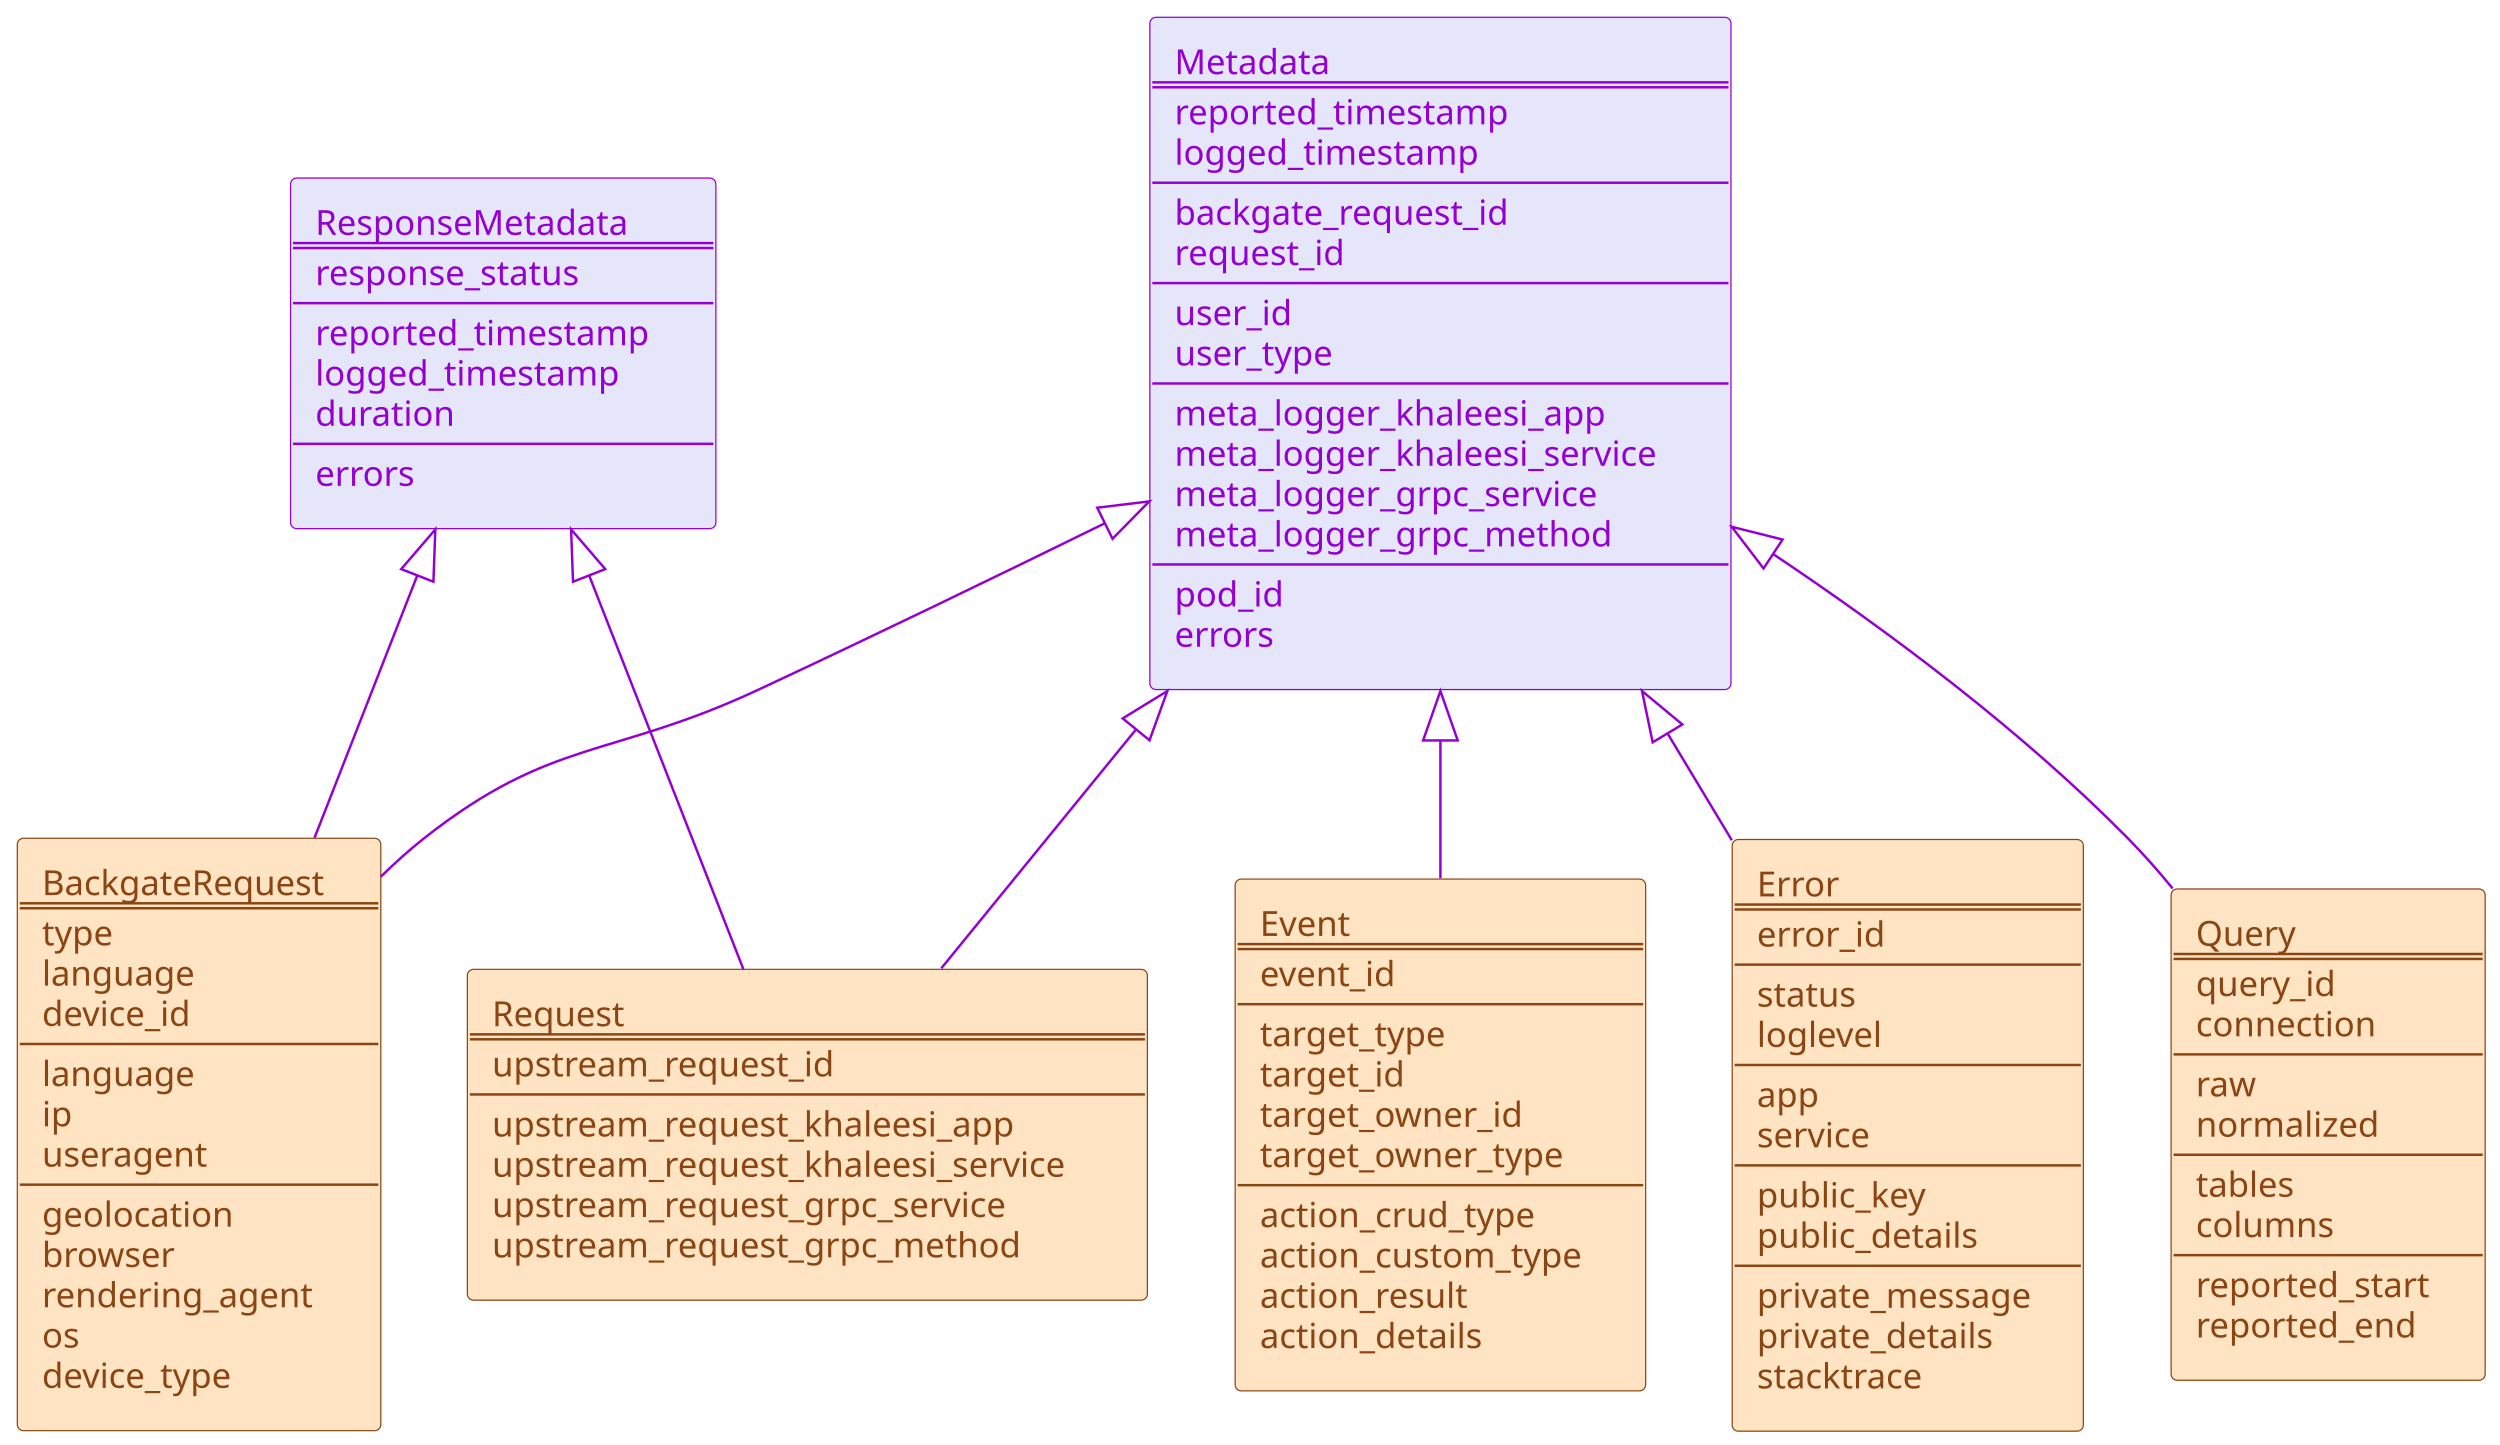
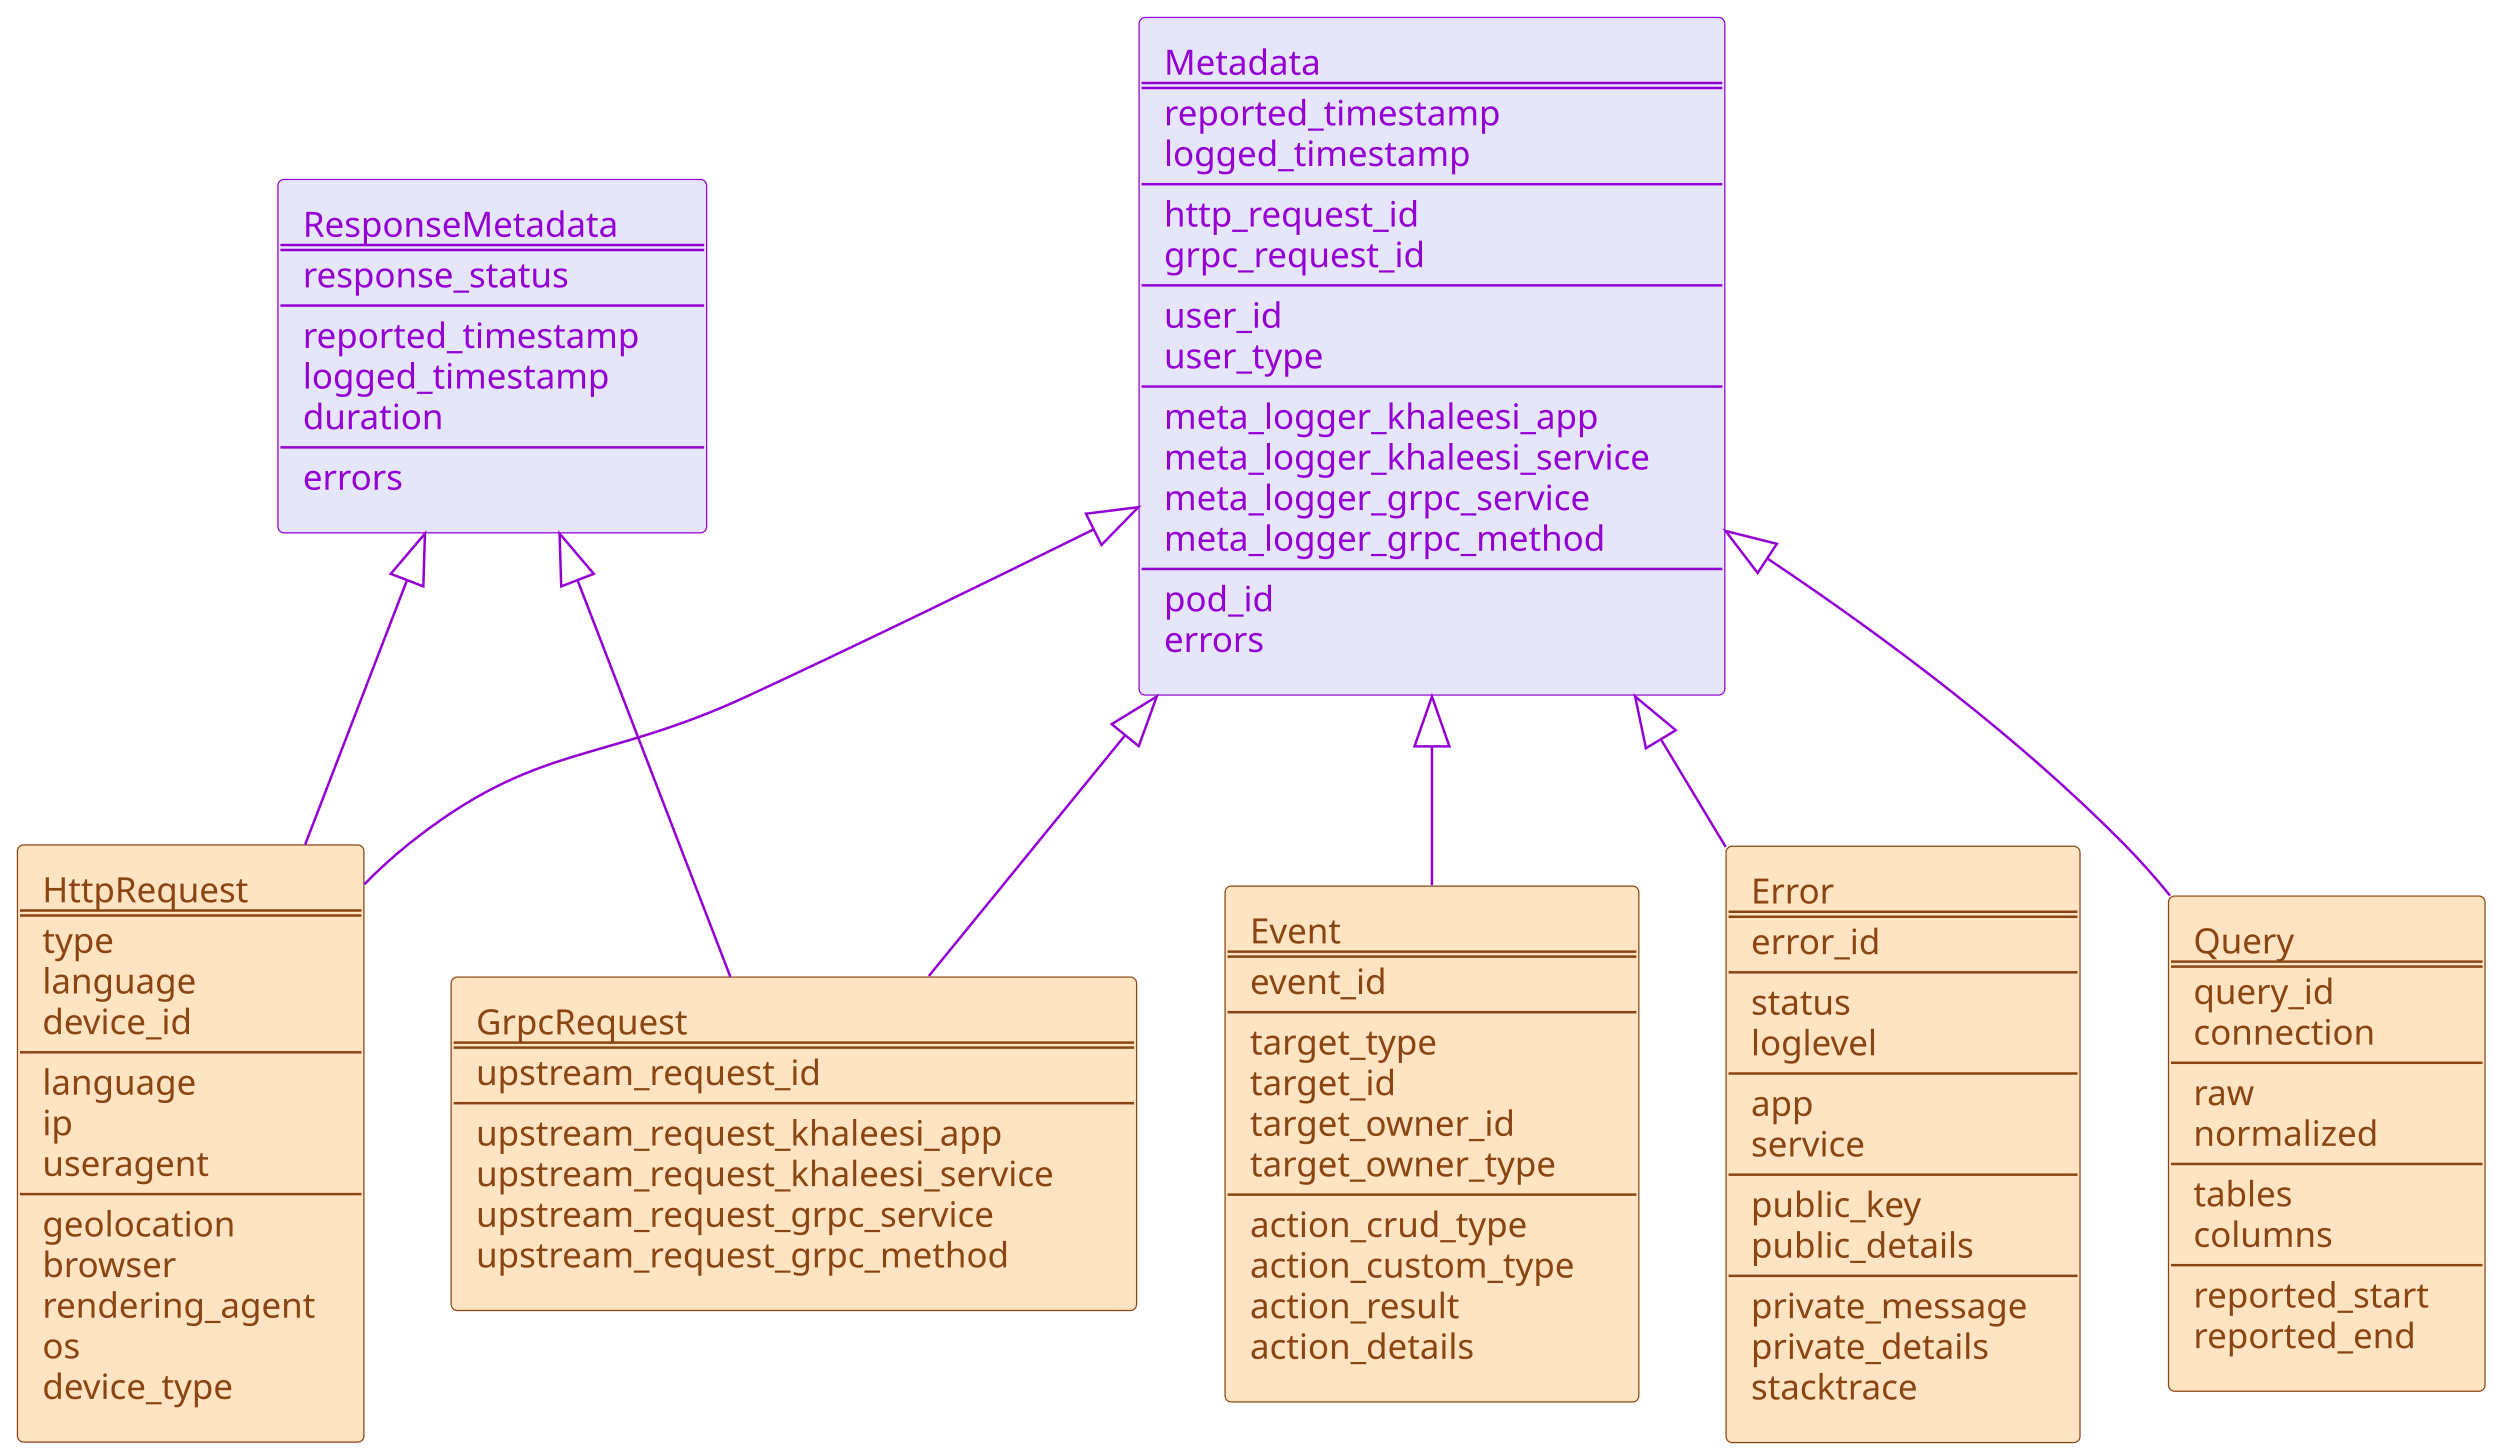
- <svg xmlns="http://www.w3.org/2000/svg" contentStyleType="text/css" height="584px" preserveAspectRatio="none" style="width:1011px;height:584px;background:#FFFFFF;" version="1.1" viewBox="0 0 1011 584" width="1011px" zoomAndPan="magnify">
+ <svg xmlns="http://www.w3.org/2000/svg" contentStyleType="text/css" height="584px" preserveAspectRatio="none" style="width:1003px;height:584px;background:#FFFFFF;" version="1.1" viewBox="0 0 1003 584" width="1003px" zoomAndPan="magnify">
  <defs />
  <g>
    <g id="elem_metadata">
-       <rect fill="#E6E6FA" height="271.859" rx="2.5" ry="2.5" style="stroke:#9400D3;stroke-width:0.5;" width="235" x="465" y="7" />
-       <text fill="#9400D3" font-family="sans-serif" font-size="14" lengthAdjust="spacing" textLength="68" x="475" y="29.995">Metadata</text>
-       <line style="stroke:#9400D3;stroke-width:1.0;" x1="466" x2="699" y1="33.297" y2="33.297" />
-       <line style="stroke:#9400D3;stroke-width:1.0;" x1="466" x2="699" y1="35.297" y2="35.297" />
-       <text fill="#9400D3" font-family="sans-serif" font-size="14" lengthAdjust="spacing" textLength="152" x="475" y="50.292">reported_timestamp</text>
-       <text fill="#9400D3" font-family="sans-serif" font-size="14" lengthAdjust="spacing" textLength="136" x="475" y="66.589">logged_timestamp</text>
-       <line style="stroke:#9400D3;stroke-width:1.0;" x1="466" x2="699" y1="73.891" y2="73.891" />
-       <text fill="#9400D3" font-family="sans-serif" font-size="14" lengthAdjust="spacing" textLength="150" x="475" y="90.886">backgate_request_id</text>
-       <text fill="#9400D3" font-family="sans-serif" font-size="14" lengthAdjust="spacing" textLength="75" x="475" y="107.183">request_id</text>
-       <line style="stroke:#9400D3;stroke-width:1.0;" x1="466" x2="699" y1="114.484" y2="114.484" />
-       <text fill="#9400D3" font-family="sans-serif" font-size="14" lengthAdjust="spacing" textLength="50" x="475" y="131.48">user_id</text>
-       <text fill="#9400D3" font-family="sans-serif" font-size="14" lengthAdjust="spacing" textLength="71" x="475" y="147.776">user_type</text>
-       <line style="stroke:#9400D3;stroke-width:1.0;" x1="466" x2="699" y1="155.078" y2="155.078" />
-       <text fill="#9400D3" font-family="sans-serif" font-size="14" lengthAdjust="spacing" textLength="192" x="475" y="172.073">meta_logger_khaleesi_app</text>
-       <text fill="#9400D3" font-family="sans-serif" font-size="14" lengthAdjust="spacing" textLength="215" x="475" y="188.37">meta_logger_khaleesi_service</text>
-       <text fill="#9400D3" font-family="sans-serif" font-size="14" lengthAdjust="spacing" textLength="189" x="475" y="204.667">meta_logger_grpc_service</text>
-       <text fill="#9400D3" font-family="sans-serif" font-size="14" lengthAdjust="spacing" textLength="195" x="475" y="220.964">meta_logger_grpc_method</text>
-       <line style="stroke:#9400D3;stroke-width:1.0;" x1="466" x2="699" y1="228.266" y2="228.266" />
-       <text fill="#9400D3" font-family="sans-serif" font-size="14" lengthAdjust="spacing" textLength="48" x="475" y="245.261">pod_id</text>
-       <text fill="#9400D3" font-family="sans-serif" font-size="14" lengthAdjust="spacing" textLength="43" x="475" y="261.558">errors</text>
+       <rect fill="#E6E6FA" height="271.859" rx="2.5" ry="2.5" style="stroke:#9400D3;stroke-width:0.5;" width="235" x="457" y="7" />
+       <text fill="#9400D3" font-family="sans-serif" font-size="14" lengthAdjust="spacing" textLength="68" x="467" y="29.995">Metadata</text>
+       <line style="stroke:#9400D3;stroke-width:1.0;" x1="458" x2="691" y1="33.297" y2="33.297" />
+       <line style="stroke:#9400D3;stroke-width:1.0;" x1="458" x2="691" y1="35.297" y2="35.297" />
+       <text fill="#9400D3" font-family="sans-serif" font-size="14" lengthAdjust="spacing" textLength="152" x="467" y="50.292">reported_timestamp</text>
+       <text fill="#9400D3" font-family="sans-serif" font-size="14" lengthAdjust="spacing" textLength="136" x="467" y="66.589">logged_timestamp</text>
+       <line style="stroke:#9400D3;stroke-width:1.0;" x1="458" x2="691" y1="73.891" y2="73.891" />
+       <text fill="#9400D3" font-family="sans-serif" font-size="14" lengthAdjust="spacing" textLength="115" x="467" y="90.886">http_request_id</text>
+       <text fill="#9400D3" font-family="sans-serif" font-size="14" lengthAdjust="spacing" textLength="115" x="467" y="107.183">grpc_request_id</text>
+       <line style="stroke:#9400D3;stroke-width:1.0;" x1="458" x2="691" y1="114.484" y2="114.484" />
+       <text fill="#9400D3" font-family="sans-serif" font-size="14" lengthAdjust="spacing" textLength="50" x="467" y="131.48">user_id</text>
+       <text fill="#9400D3" font-family="sans-serif" font-size="14" lengthAdjust="spacing" textLength="71" x="467" y="147.776">user_type</text>
+       <line style="stroke:#9400D3;stroke-width:1.0;" x1="458" x2="691" y1="155.078" y2="155.078" />
+       <text fill="#9400D3" font-family="sans-serif" font-size="14" lengthAdjust="spacing" textLength="192" x="467" y="172.073">meta_logger_khaleesi_app</text>
+       <text fill="#9400D3" font-family="sans-serif" font-size="14" lengthAdjust="spacing" textLength="215" x="467" y="188.37">meta_logger_khaleesi_service</text>
+       <text fill="#9400D3" font-family="sans-serif" font-size="14" lengthAdjust="spacing" textLength="189" x="467" y="204.667">meta_logger_grpc_service</text>
+       <text fill="#9400D3" font-family="sans-serif" font-size="14" lengthAdjust="spacing" textLength="195" x="467" y="220.964">meta_logger_grpc_method</text>
+       <line style="stroke:#9400D3;stroke-width:1.0;" x1="458" x2="691" y1="228.266" y2="228.266" />
+       <text fill="#9400D3" font-family="sans-serif" font-size="14" lengthAdjust="spacing" textLength="48" x="467" y="245.261">pod_id</text>
+       <text fill="#9400D3" font-family="sans-serif" font-size="14" lengthAdjust="spacing" textLength="43" x="467" y="261.558">errors</text>
    </g>
    <g id="elem_response">
-       <rect fill="#E6E6FA" height="141.781" rx="2.5" ry="2.5" style="stroke:#9400D3;stroke-width:0.5;" width="172" x="117.5" y="72" />
-       <text fill="#9400D3" font-family="sans-serif" font-size="14" lengthAdjust="spacing" textLength="138" x="127.5" y="94.995">ResponseMetadata</text>
-       <line style="stroke:#9400D3;stroke-width:1.0;" x1="118.5" x2="288.5" y1="98.297" y2="98.297" />
-       <line style="stroke:#9400D3;stroke-width:1.0;" x1="118.5" x2="288.5" y1="100.297" y2="100.297" />
-       <text fill="#9400D3" font-family="sans-serif" font-size="14" lengthAdjust="spacing" textLength="117" x="127.5" y="115.292">response_status</text>
-       <line style="stroke:#9400D3;stroke-width:1.0;" x1="118.5" x2="288.5" y1="122.594" y2="122.594" />
-       <text fill="#9400D3" font-family="sans-serif" font-size="14" lengthAdjust="spacing" textLength="152" x="127.5" y="139.589">reported_timestamp</text>
-       <text fill="#9400D3" font-family="sans-serif" font-size="14" lengthAdjust="spacing" textLength="136" x="127.5" y="155.886">logged_timestamp</text>
-       <text fill="#9400D3" font-family="sans-serif" font-size="14" lengthAdjust="spacing" textLength="60" x="127.5" y="172.183">duration</text>
-       <line style="stroke:#9400D3;stroke-width:1.0;" x1="118.5" x2="288.5" y1="179.484" y2="179.484" />
-       <text fill="#9400D3" font-family="sans-serif" font-size="14" lengthAdjust="spacing" textLength="43" x="127.5" y="196.48">errors</text>
+       <rect fill="#E6E6FA" height="141.781" rx="2.5" ry="2.5" style="stroke:#9400D3;stroke-width:0.5;" width="172" x="111.5" y="72" />
+       <text fill="#9400D3" font-family="sans-serif" font-size="14" lengthAdjust="spacing" textLength="138" x="121.5" y="94.995">ResponseMetadata</text>
+       <line style="stroke:#9400D3;stroke-width:1.0;" x1="112.5" x2="282.5" y1="98.297" y2="98.297" />
+       <line style="stroke:#9400D3;stroke-width:1.0;" x1="112.5" x2="282.5" y1="100.297" y2="100.297" />
+       <text fill="#9400D3" font-family="sans-serif" font-size="14" lengthAdjust="spacing" textLength="117" x="121.5" y="115.292">response_status</text>
+       <line style="stroke:#9400D3;stroke-width:1.0;" x1="112.5" x2="282.5" y1="122.594" y2="122.594" />
+       <text fill="#9400D3" font-family="sans-serif" font-size="14" lengthAdjust="spacing" textLength="152" x="121.5" y="139.589">reported_timestamp</text>
+       <text fill="#9400D3" font-family="sans-serif" font-size="14" lengthAdjust="spacing" textLength="136" x="121.5" y="155.886">logged_timestamp</text>
+       <text fill="#9400D3" font-family="sans-serif" font-size="14" lengthAdjust="spacing" textLength="60" x="121.5" y="172.183">duration</text>
+       <line style="stroke:#9400D3;stroke-width:1.0;" x1="112.5" x2="282.5" y1="179.484" y2="179.484" />
+       <text fill="#9400D3" font-family="sans-serif" font-size="14" lengthAdjust="spacing" textLength="43" x="121.5" y="196.48">errors</text>
    </g>
    <g id="elem_event">
-       <rect fill="#FFE4C4" height="206.969" rx="2.5" ry="2.5" style="stroke:#8B4513;stroke-width:0.5;" width="166" x="499.5" y="355.5" />
-       <text fill="#8B4513" font-family="sans-serif" font-size="14" lengthAdjust="spacing" textLength="42" x="509.5" y="378.495">Event</text>
-       <line style="stroke:#8B4513;stroke-width:1.0;" x1="500.5" x2="664.5" y1="381.797" y2="381.797" />
-       <line style="stroke:#8B4513;stroke-width:1.0;" x1="500.5" x2="664.5" y1="383.797" y2="383.797" />
-       <text fill="#8B4513" font-family="sans-serif" font-size="14" lengthAdjust="spacing" textLength="62" x="509.5" y="398.792">event_id</text>
-       <line style="stroke:#8B4513;stroke-width:1.0;" x1="500.5" x2="664.5" y1="406.094" y2="406.094" />
-       <text fill="#8B4513" font-family="sans-serif" font-size="14" lengthAdjust="spacing" textLength="87" x="509.5" y="423.089">target_type</text>
-       <text fill="#8B4513" font-family="sans-serif" font-size="14" lengthAdjust="spacing" textLength="66" x="509.5" y="439.386">target_id</text>
-       <text fill="#8B4513" font-family="sans-serif" font-size="14" lengthAdjust="spacing" textLength="117" x="509.5" y="455.683">target_owner_id</text>
-       <text fill="#8B4513" font-family="sans-serif" font-size="14" lengthAdjust="spacing" textLength="138" x="509.5" y="471.979">target_owner_type</text>
-       <line style="stroke:#8B4513;stroke-width:1.0;" x1="500.5" x2="664.5" y1="479.281" y2="479.281" />
-       <text fill="#8B4513" font-family="sans-serif" font-size="14" lengthAdjust="spacing" textLength="124" x="509.5" y="496.276">action_crud_type</text>
-       <text fill="#8B4513" font-family="sans-serif" font-size="14" lengthAdjust="spacing" textLength="146" x="509.5" y="512.573">action_custom_type</text>
-       <text fill="#8B4513" font-family="sans-serif" font-size="14" lengthAdjust="spacing" textLength="93" x="509.5" y="528.87">action_result</text>
-       <text fill="#8B4513" font-family="sans-serif" font-size="14" lengthAdjust="spacing" textLength="100" x="509.5" y="545.167">action_details</text>
+       <rect fill="#FFE4C4" height="206.969" rx="2.5" ry="2.5" style="stroke:#8B4513;stroke-width:0.5;" width="166" x="491.5" y="355.5" />
+       <text fill="#8B4513" font-family="sans-serif" font-size="14" lengthAdjust="spacing" textLength="42" x="501.5" y="378.495">Event</text>
+       <line style="stroke:#8B4513;stroke-width:1.0;" x1="492.5" x2="656.5" y1="381.797" y2="381.797" />
+       <line style="stroke:#8B4513;stroke-width:1.0;" x1="492.5" x2="656.5" y1="383.797" y2="383.797" />
+       <text fill="#8B4513" font-family="sans-serif" font-size="14" lengthAdjust="spacing" textLength="62" x="501.5" y="398.792">event_id</text>
+       <line style="stroke:#8B4513;stroke-width:1.0;" x1="492.5" x2="656.5" y1="406.094" y2="406.094" />
+       <text fill="#8B4513" font-family="sans-serif" font-size="14" lengthAdjust="spacing" textLength="87" x="501.5" y="423.089">target_type</text>
+       <text fill="#8B4513" font-family="sans-serif" font-size="14" lengthAdjust="spacing" textLength="66" x="501.5" y="439.386">target_id</text>
+       <text fill="#8B4513" font-family="sans-serif" font-size="14" lengthAdjust="spacing" textLength="117" x="501.5" y="455.683">target_owner_id</text>
+       <text fill="#8B4513" font-family="sans-serif" font-size="14" lengthAdjust="spacing" textLength="138" x="501.5" y="471.979">target_owner_type</text>
+       <line style="stroke:#8B4513;stroke-width:1.0;" x1="492.5" x2="656.5" y1="479.281" y2="479.281" />
+       <text fill="#8B4513" font-family="sans-serif" font-size="14" lengthAdjust="spacing" textLength="124" x="501.5" y="496.276">action_crud_type</text>
+       <text fill="#8B4513" font-family="sans-serif" font-size="14" lengthAdjust="spacing" textLength="146" x="501.5" y="512.573">action_custom_type</text>
+       <text fill="#8B4513" font-family="sans-serif" font-size="14" lengthAdjust="spacing" textLength="93" x="501.5" y="528.87">action_result</text>
+       <text fill="#8B4513" font-family="sans-serif" font-size="14" lengthAdjust="spacing" textLength="100" x="501.5" y="545.167">action_details</text>
    </g>
-     <g id="elem_request">
-       <rect fill="#FFE4C4" height="133.781" rx="2.5" ry="2.5" style="stroke:#8B4513;stroke-width:0.5;" width="275" x="189" y="392" />
-       <text fill="#8B4513" font-family="sans-serif" font-size="14" lengthAdjust="spacing" textLength="59" x="199" y="414.995">Request</text>
-       <line style="stroke:#8B4513;stroke-width:1.0;" x1="190" x2="463" y1="418.297" y2="418.297" />
-       <line style="stroke:#8B4513;stroke-width:1.0;" x1="190" x2="463" y1="420.297" y2="420.297" />
-       <text fill="#8B4513" font-family="sans-serif" font-size="14" lengthAdjust="spacing" textLength="151" x="199" y="435.292">upstream_request_id</text>
-       <line style="stroke:#8B4513;stroke-width:1.0;" x1="190" x2="463" y1="442.594" y2="442.594" />
-       <text fill="#8B4513" font-family="sans-serif" font-size="14" lengthAdjust="spacing" textLength="232" x="199" y="459.589">upstream_request_khaleesi_app</text>
-       <text fill="#8B4513" font-family="sans-serif" font-size="14" lengthAdjust="spacing" textLength="255" x="199" y="475.886">upstream_request_khaleesi_service</text>
-       <text fill="#8B4513" font-family="sans-serif" font-size="14" lengthAdjust="spacing" textLength="229" x="199" y="492.183">upstream_request_grpc_service</text>
-       <text fill="#8B4513" font-family="sans-serif" font-size="14" lengthAdjust="spacing" textLength="235" x="199" y="508.479">upstream_request_grpc_method</text>
+     <g id="elem_grpc_request">
+       <rect fill="#FFE4C4" height="133.781" rx="2.5" ry="2.5" style="stroke:#8B4513;stroke-width:0.5;" width="275" x="181" y="392" />
+       <text fill="#8B4513" font-family="sans-serif" font-size="14" lengthAdjust="spacing" textLength="94" x="191" y="414.995">GrpcRequest</text>
+       <line style="stroke:#8B4513;stroke-width:1.0;" x1="182" x2="455" y1="418.297" y2="418.297" />
+       <line style="stroke:#8B4513;stroke-width:1.0;" x1="182" x2="455" y1="420.297" y2="420.297" />
+       <text fill="#8B4513" font-family="sans-serif" font-size="14" lengthAdjust="spacing" textLength="151" x="191" y="435.292">upstream_request_id</text>
+       <line style="stroke:#8B4513;stroke-width:1.0;" x1="182" x2="455" y1="442.594" y2="442.594" />
+       <text fill="#8B4513" font-family="sans-serif" font-size="14" lengthAdjust="spacing" textLength="232" x="191" y="459.589">upstream_request_khaleesi_app</text>
+       <text fill="#8B4513" font-family="sans-serif" font-size="14" lengthAdjust="spacing" textLength="255" x="191" y="475.886">upstream_request_khaleesi_service</text>
+       <text fill="#8B4513" font-family="sans-serif" font-size="14" lengthAdjust="spacing" textLength="229" x="191" y="492.183">upstream_request_grpc_service</text>
+       <text fill="#8B4513" font-family="sans-serif" font-size="14" lengthAdjust="spacing" textLength="235" x="191" y="508.479">upstream_request_grpc_method</text>
    </g>
-     <g id="elem_backgate_request">
-       <rect fill="#FFE4C4" height="239.562" rx="2.5" ry="2.5" style="stroke:#8B4513;stroke-width:0.5;" width="147" x="7" y="339" />
-       <text fill="#8B4513" font-family="sans-serif" font-size="14" lengthAdjust="spacing" textLength="127" x="17" y="361.995">BackgateRequest</text>
-       <line style="stroke:#8B4513;stroke-width:1.0;" x1="8" x2="153" y1="365.297" y2="365.297" />
-       <line style="stroke:#8B4513;stroke-width:1.0;" x1="8" x2="153" y1="367.297" y2="367.297" />
+     <g id="elem_http_request">
+       <rect fill="#FFE4C4" height="239.562" rx="2.5" ry="2.5" style="stroke:#8B4513;stroke-width:0.5;" width="139" x="7" y="339" />
+       <text fill="#8B4513" font-family="sans-serif" font-size="14" lengthAdjust="spacing" textLength="93" x="17" y="361.995">HttpRequest</text>
+       <line style="stroke:#8B4513;stroke-width:1.0;" x1="8" x2="145" y1="365.297" y2="365.297" />
+       <line style="stroke:#8B4513;stroke-width:1.0;" x1="8" x2="145" y1="367.297" y2="367.297" />
      <text fill="#8B4513" font-family="sans-serif" font-size="14" lengthAdjust="spacing" textLength="34" x="17" y="382.292">type</text>
      <text fill="#8B4513" font-family="sans-serif" font-size="14" lengthAdjust="spacing" textLength="64" x="17" y="398.589">language</text>
      <text fill="#8B4513" font-family="sans-serif" font-size="14" lengthAdjust="spacing" textLength="67" x="17" y="414.886">device_id</text>
-       <line style="stroke:#8B4513;stroke-width:1.0;" x1="8" x2="153" y1="422.188" y2="422.188" />
+       <line style="stroke:#8B4513;stroke-width:1.0;" x1="8" x2="145" y1="422.188" y2="422.188" />
      <text fill="#8B4513" font-family="sans-serif" font-size="14" lengthAdjust="spacing" textLength="64" x="17" y="439.183">language</text>
      <text fill="#8B4513" font-family="sans-serif" font-size="14" lengthAdjust="spacing" textLength="14" x="17" y="455.479">ip</text>
      <text fill="#8B4513" font-family="sans-serif" font-size="14" lengthAdjust="spacing" textLength="72" x="17" y="471.776">useragent</text>
-       <line style="stroke:#8B4513;stroke-width:1.0;" x1="8" x2="153" y1="479.078" y2="479.078" />
+       <line style="stroke:#8B4513;stroke-width:1.0;" x1="8" x2="145" y1="479.078" y2="479.078" />
      <text fill="#8B4513" font-family="sans-serif" font-size="14" lengthAdjust="spacing" textLength="85" x="17" y="496.073">geolocation</text>
      <text fill="#8B4513" font-family="sans-serif" font-size="14" lengthAdjust="spacing" textLength="58" x="17" y="512.37">browser</text>
      <text fill="#8B4513" font-family="sans-serif" font-size="14" lengthAdjust="spacing" textLength="119" x="17" y="528.667">rendering_agent</text>
      <text fill="#8B4513" font-family="sans-serif" font-size="14" lengthAdjust="spacing" textLength="16" x="17" y="544.964">os</text>
      <text fill="#8B4513" font-family="sans-serif" font-size="14" lengthAdjust="spacing" textLength="88" x="17" y="561.261">device_type</text>
    </g>
    <g id="elem_error">
-       <rect fill="#FFE4C4" height="239.266" rx="2.5" ry="2.5" style="stroke:#8B4513;stroke-width:0.5;" width="142" x="700.5" y="339.5" />
-       <text fill="#8B4513" font-family="sans-serif" font-size="14" lengthAdjust="spacing" textLength="36" x="710.5" y="362.495">Error</text>
-       <line style="stroke:#8B4513;stroke-width:1.0;" x1="701.5" x2="841.5" y1="365.797" y2="365.797" />
-       <line style="stroke:#8B4513;stroke-width:1.0;" x1="701.5" x2="841.5" y1="367.797" y2="367.797" />
-       <text fill="#8B4513" font-family="sans-serif" font-size="14" lengthAdjust="spacing" textLength="56" x="710.5" y="382.792">error_id</text>
-       <line style="stroke:#8B4513;stroke-width:1.0;" x1="701.5" x2="841.5" y1="390.094" y2="390.094" />
-       <text fill="#8B4513" font-family="sans-serif" font-size="14" lengthAdjust="spacing" textLength="44" x="710.5" y="407.089">status</text>
-       <text fill="#8B4513" font-family="sans-serif" font-size="14" lengthAdjust="spacing" textLength="56" x="710.5" y="423.386">loglevel</text>
-       <line style="stroke:#8B4513;stroke-width:1.0;" x1="701.5" x2="841.5" y1="430.688" y2="430.688" />
-       <text fill="#8B4513" font-family="sans-serif" font-size="14" lengthAdjust="spacing" textLength="28" x="710.5" y="447.683">app</text>
-       <text fill="#8B4513" font-family="sans-serif" font-size="14" lengthAdjust="spacing" textLength="51" x="710.5" y="463.979">service</text>
-       <line style="stroke:#8B4513;stroke-width:1.0;" x1="701.5" x2="841.5" y1="471.281" y2="471.281" />
-       <text fill="#8B4513" font-family="sans-serif" font-size="14" lengthAdjust="spacing" textLength="77" x="710.5" y="488.276">public_key</text>
-       <text fill="#8B4513" font-family="sans-serif" font-size="14" lengthAdjust="spacing" textLength="99" x="710.5" y="504.573">public_details</text>
-       <line style="stroke:#8B4513;stroke-width:1.0;" x1="701.5" x2="841.5" y1="511.875" y2="511.875" />
-       <text fill="#8B4513" font-family="sans-serif" font-size="14" lengthAdjust="spacing" textLength="122" x="710.5" y="528.87">private_message</text>
-       <text fill="#8B4513" font-family="sans-serif" font-size="14" lengthAdjust="spacing" textLength="107" x="710.5" y="545.167">private_details</text>
-       <text fill="#8B4513" font-family="sans-serif" font-size="14" lengthAdjust="spacing" textLength="77" x="710.5" y="561.464">stacktrace</text>
+       <rect fill="#FFE4C4" height="239.266" rx="2.5" ry="2.5" style="stroke:#8B4513;stroke-width:0.5;" width="142" x="692.5" y="339.5" />
+       <text fill="#8B4513" font-family="sans-serif" font-size="14" lengthAdjust="spacing" textLength="36" x="702.5" y="362.495">Error</text>
+       <line style="stroke:#8B4513;stroke-width:1.0;" x1="693.5" x2="833.5" y1="365.797" y2="365.797" />
+       <line style="stroke:#8B4513;stroke-width:1.0;" x1="693.5" x2="833.5" y1="367.797" y2="367.797" />
+       <text fill="#8B4513" font-family="sans-serif" font-size="14" lengthAdjust="spacing" textLength="56" x="702.5" y="382.792">error_id</text>
+       <line style="stroke:#8B4513;stroke-width:1.0;" x1="693.5" x2="833.5" y1="390.094" y2="390.094" />
+       <text fill="#8B4513" font-family="sans-serif" font-size="14" lengthAdjust="spacing" textLength="44" x="702.5" y="407.089">status</text>
+       <text fill="#8B4513" font-family="sans-serif" font-size="14" lengthAdjust="spacing" textLength="56" x="702.5" y="423.386">loglevel</text>
+       <line style="stroke:#8B4513;stroke-width:1.0;" x1="693.5" x2="833.5" y1="430.688" y2="430.688" />
+       <text fill="#8B4513" font-family="sans-serif" font-size="14" lengthAdjust="spacing" textLength="28" x="702.5" y="447.683">app</text>
+       <text fill="#8B4513" font-family="sans-serif" font-size="14" lengthAdjust="spacing" textLength="51" x="702.5" y="463.979">service</text>
+       <line style="stroke:#8B4513;stroke-width:1.0;" x1="693.5" x2="833.5" y1="471.281" y2="471.281" />
+       <text fill="#8B4513" font-family="sans-serif" font-size="14" lengthAdjust="spacing" textLength="77" x="702.5" y="488.276">public_key</text>
+       <text fill="#8B4513" font-family="sans-serif" font-size="14" lengthAdjust="spacing" textLength="99" x="702.5" y="504.573">public_details</text>
+       <line style="stroke:#8B4513;stroke-width:1.0;" x1="693.5" x2="833.5" y1="511.875" y2="511.875" />
+       <text fill="#8B4513" font-family="sans-serif" font-size="14" lengthAdjust="spacing" textLength="122" x="702.5" y="528.87">private_message</text>
+       <text fill="#8B4513" font-family="sans-serif" font-size="14" lengthAdjust="spacing" textLength="107" x="702.5" y="545.167">private_details</text>
+       <text fill="#8B4513" font-family="sans-serif" font-size="14" lengthAdjust="spacing" textLength="77" x="702.5" y="561.464">stacktrace</text>
    </g>
    <g id="elem_query">
-       <rect fill="#FFE4C4" height="198.672" rx="2.5" ry="2.5" style="stroke:#8B4513;stroke-width:0.5;" width="127" x="878" y="359.5" />
-       <text fill="#8B4513" font-family="sans-serif" font-size="14" lengthAdjust="spacing" textLength="42" x="888" y="382.495">Query</text>
-       <line style="stroke:#8B4513;stroke-width:1.0;" x1="879" x2="1004" y1="385.797" y2="385.797" />
-       <line style="stroke:#8B4513;stroke-width:1.0;" x1="879" x2="1004" y1="387.797" y2="387.797" />
-       <text fill="#8B4513" font-family="sans-serif" font-size="14" lengthAdjust="spacing" textLength="60" x="888" y="402.792">query_id</text>
-       <text fill="#8B4513" font-family="sans-serif" font-size="14" lengthAdjust="spacing" textLength="81" x="888" y="419.089">connection</text>
-       <line style="stroke:#8B4513;stroke-width:1.0;" x1="879" x2="1004" y1="426.391" y2="426.391" />
-       <text fill="#8B4513" font-family="sans-serif" font-size="14" lengthAdjust="spacing" textLength="25" x="888" y="443.386">raw</text>
-       <text fill="#8B4513" font-family="sans-serif" font-size="14" lengthAdjust="spacing" textLength="80" x="888" y="459.683">normalized</text>
-       <line style="stroke:#8B4513;stroke-width:1.0;" x1="879" x2="1004" y1="466.984" y2="466.984" />
-       <text fill="#8B4513" font-family="sans-serif" font-size="14" lengthAdjust="spacing" textLength="45" x="888" y="483.979">tables</text>
-       <text fill="#8B4513" font-family="sans-serif" font-size="14" lengthAdjust="spacing" textLength="59" x="888" y="500.276">columns</text>
-       <line style="stroke:#8B4513;stroke-width:1.0;" x1="879" x2="1004" y1="507.578" y2="507.578" />
-       <text fill="#8B4513" font-family="sans-serif" font-size="14" lengthAdjust="spacing" textLength="107" x="888" y="524.573">reported_start</text>
-       <text fill="#8B4513" font-family="sans-serif" font-size="14" lengthAdjust="spacing" textLength="99" x="888" y="540.87">reported_end</text>
+       <rect fill="#FFE4C4" height="198.672" rx="2.5" ry="2.5" style="stroke:#8B4513;stroke-width:0.5;" width="127" x="870" y="359.5" />
+       <text fill="#8B4513" font-family="sans-serif" font-size="14" lengthAdjust="spacing" textLength="42" x="880" y="382.495">Query</text>
+       <line style="stroke:#8B4513;stroke-width:1.0;" x1="871" x2="996" y1="385.797" y2="385.797" />
+       <line style="stroke:#8B4513;stroke-width:1.0;" x1="871" x2="996" y1="387.797" y2="387.797" />
+       <text fill="#8B4513" font-family="sans-serif" font-size="14" lengthAdjust="spacing" textLength="60" x="880" y="402.792">query_id</text>
+       <text fill="#8B4513" font-family="sans-serif" font-size="14" lengthAdjust="spacing" textLength="81" x="880" y="419.089">connection</text>
+       <line style="stroke:#8B4513;stroke-width:1.0;" x1="871" x2="996" y1="426.391" y2="426.391" />
+       <text fill="#8B4513" font-family="sans-serif" font-size="14" lengthAdjust="spacing" textLength="25" x="880" y="443.386">raw</text>
+       <text fill="#8B4513" font-family="sans-serif" font-size="14" lengthAdjust="spacing" textLength="80" x="880" y="459.683">normalized</text>
+       <line style="stroke:#8B4513;stroke-width:1.0;" x1="871" x2="996" y1="466.984" y2="466.984" />
+       <text fill="#8B4513" font-family="sans-serif" font-size="14" lengthAdjust="spacing" textLength="45" x="880" y="483.979">tables</text>
+       <text fill="#8B4513" font-family="sans-serif" font-size="14" lengthAdjust="spacing" textLength="59" x="880" y="500.276">columns</text>
+       <line style="stroke:#8B4513;stroke-width:1.0;" x1="871" x2="996" y1="507.578" y2="507.578" />
+       <text fill="#8B4513" font-family="sans-serif" font-size="14" lengthAdjust="spacing" textLength="107" x="880" y="524.573">reported_start</text>
+       <text fill="#8B4513" font-family="sans-serif" font-size="14" lengthAdjust="spacing" textLength="99" x="880" y="540.87">reported_end</text>
    </g>
    <g id="link_metadata_event">
-       <path codeLine="127" d="M582.5,299.491 C582.5,318.398 582.5,337.335 582.5,355.204 " fill="none" id="metadata-backto-event" style="stroke:#9400D3;stroke-width:1.0;" />
-       <polygon fill="none" points="575.5,299.443,582.5,279.443,589.5,299.443,575.5,299.443" style="stroke:#9400D3;stroke-width:1.0;" />
+       <path codeLine="127" d="M574.5,299.491 C574.5,318.398 574.5,337.335 574.5,355.204 " fill="none" id="metadata-backto-event" style="stroke:#9400D3;stroke-width:1.0;" />
+       <polygon fill="none" points="567.5,299.443,574.5,279.443,581.5,299.443,567.5,299.443" style="stroke:#9400D3;stroke-width:1.0;" />
    </g>
-     <g id="link_metadata_request">
-       <path codeLine="128" d="M459.4,294.99 C431.724,328.936 403.743,363.257 380.641,391.593 " fill="none" id="metadata-backto-request" style="stroke:#9400D3;stroke-width:1.0;" />
-       <polygon fill="none" points="454.012,290.52,472.075,279.443,464.863,299.367,454.012,290.52" style="stroke:#9400D3;stroke-width:1.0;" />
+     <g id="link_metadata_grpc_request">
+       <path codeLine="128" d="M451.4,294.99 C423.724,328.936 395.743,363.257 372.641,391.593 " fill="none" id="metadata-backto-grpc_request" style="stroke:#9400D3;stroke-width:1.0;" />
+       <polygon fill="none" points="446.012,290.52,464.075,279.443,456.863,299.367,446.012,290.52" style="stroke:#9400D3;stroke-width:1.0;" />
    </g>
-     <g id="link_metadata_backgate_request">
-       <path codeLine="129" d="M446.694,211.655 C402.187,233.498 352.384,257.591 306.5,279 C246.999,306.763 223.043,298.325 171.5,339 C165.477,343.753 159.634,348.991 154.009,354.538 " fill="none" id="metadata-backto-backgate_request" style="stroke:#9400D3;stroke-width:1.0;" />
-       <polygon fill="none" points="443.729,205.312,464.765,202.767,449.908,217.875,443.729,205.312" style="stroke:#9400D3;stroke-width:1.0;" />
+     <g id="link_metadata_http_request">
+       <path codeLine="129" d="M438.573,212.473 C394.704,234.168 345.725,257.968 300.5,279 C240.226,307.03 215.348,297.402 163.5,339 C157.512,343.805 151.732,349.117 146.194,354.753 " fill="none" id="metadata-backto-http_request" style="stroke:#9400D3;stroke-width:1.0;" />
+       <polygon fill="none" points="435.685,206.092,456.713,203.478,441.904,218.635,435.685,206.092" style="stroke:#9400D3;stroke-width:1.0;" />
    </g>
    <g id="link_metadata_query">
-       <path codeLine="130" d="M717.15,224.124 C765.364,256.372 818.197,296.098 860.5,339 C866.729,345.317 872.788,352.171 878.605,359.291 " fill="none" id="metadata-backto-query" style="stroke:#9400D3;stroke-width:1.0;" />
-       <polygon fill="none" points="713.167,229.883,700.314,213.037,720.867,218.191,713.167,229.883" style="stroke:#9400D3;stroke-width:1.0;" />
+       <path codeLine="130" d="M709.15,224.124 C757.364,256.372 810.197,296.098 852.5,339 C858.729,345.317 864.788,352.171 870.605,359.291 " fill="none" id="metadata-backto-query" style="stroke:#9400D3;stroke-width:1.0;" />
+       <polygon fill="none" points="705.167,229.883,692.314,213.037,712.867,218.191,705.167,229.883" style="stroke:#9400D3;stroke-width:1.0;" />
    </g>
    <g id="link_metadata_error">
-       <path codeLine="131" d="M674.56,296.947 C683.225,311.342 691.917,325.784 700.345,339.786 " fill="none" id="metadata-backto-error" style="stroke:#9400D3;stroke-width:1.0;" />
-       <polygon fill="none" points="668.341,300.188,664.024,279.443,680.336,292.968,668.341,300.188" style="stroke:#9400D3;stroke-width:1.0;" />
+       <path codeLine="131" d="M666.56,296.947 C675.225,311.342 683.917,325.784 692.345,339.786 " fill="none" id="metadata-backto-error" style="stroke:#9400D3;stroke-width:1.0;" />
+       <polygon fill="none" points="660.341,300.188,656.024,279.443,672.336,292.968,660.341,300.188" style="stroke:#9400D3;stroke-width:1.0;" />
    </g>
-     <g id="link_response_request">
-       <path codeLine="133" d="M238.295,232.825 C258.102,283.39 282.495,345.663 300.606,391.896 " fill="none" id="response-backto-request" style="stroke:#9400D3;stroke-width:1.0;" />
-       <polygon fill="none" points="231.727,235.252,230.951,214.077,244.763,230.146,231.727,235.252" style="stroke:#9400D3;stroke-width:1.0;" />
+     <g id="link_response_grpc_request">
+       <path codeLine="133" d="M231.729,232.825 C251.214,283.39 275.211,345.663 293.027,391.896 " fill="none" id="response-backto-grpc_request" style="stroke:#9400D3;stroke-width:1.0;" />
+       <polygon fill="none" points="225.164,235.256,224.504,214.077,238.228,230.222,225.164,235.256" style="stroke:#9400D3;stroke-width:1.0;" />
    </g>
-     <g id="link_response_backgate_request">
-       <path codeLine="134" d="M168.705,232.825 C155.812,265.739 140.976,303.615 127.194,338.798 " fill="none" id="response-backto-backgate_request" style="stroke:#9400D3;stroke-width:1.0;" />
-       <polygon fill="none" points="162.237,230.146,176.049,214.077,175.273,235.252,162.237,230.146" style="stroke:#9400D3;stroke-width:1.0;" />
+     <g id="link_response_http_request">
+       <path codeLine="134" d="M163.271,232.825 C150.588,265.739 135.992,303.615 122.435,338.798 " fill="none" id="response-backto-http_request" style="stroke:#9400D3;stroke-width:1.0;" />
+       <polygon fill="none" points="156.772,230.222,170.496,214.077,169.836,235.256,156.772,230.222" style="stroke:#9400D3;stroke-width:1.0;" />
    </g>
  </g>
</svg>
